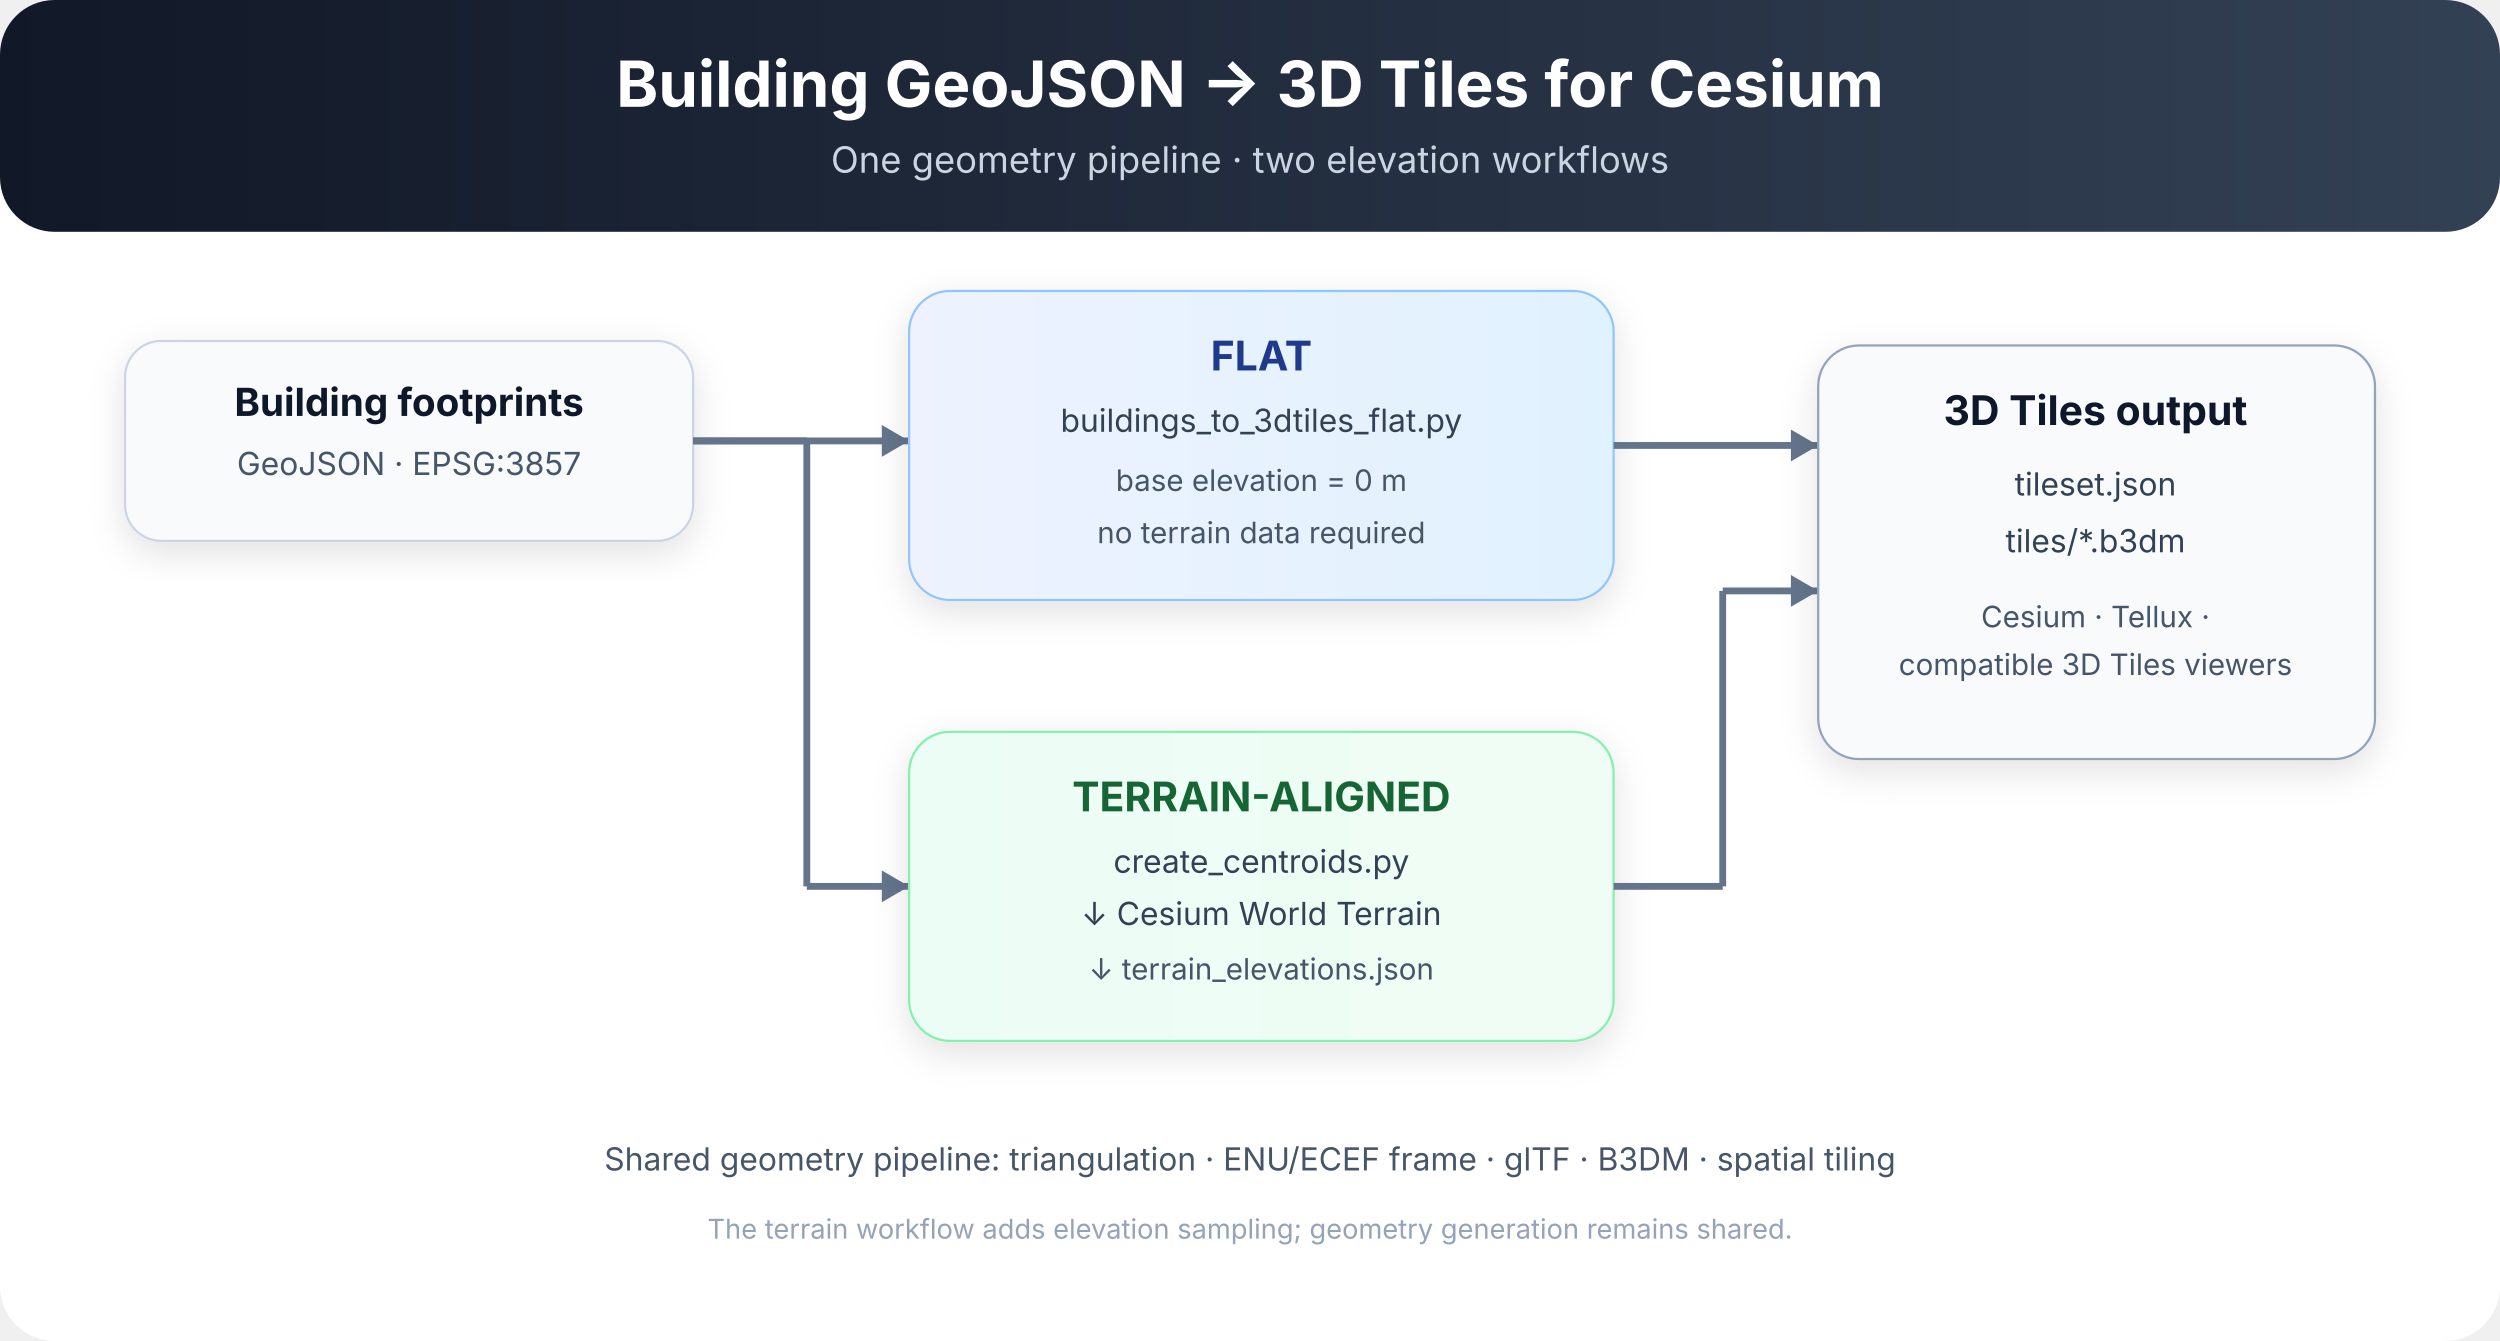
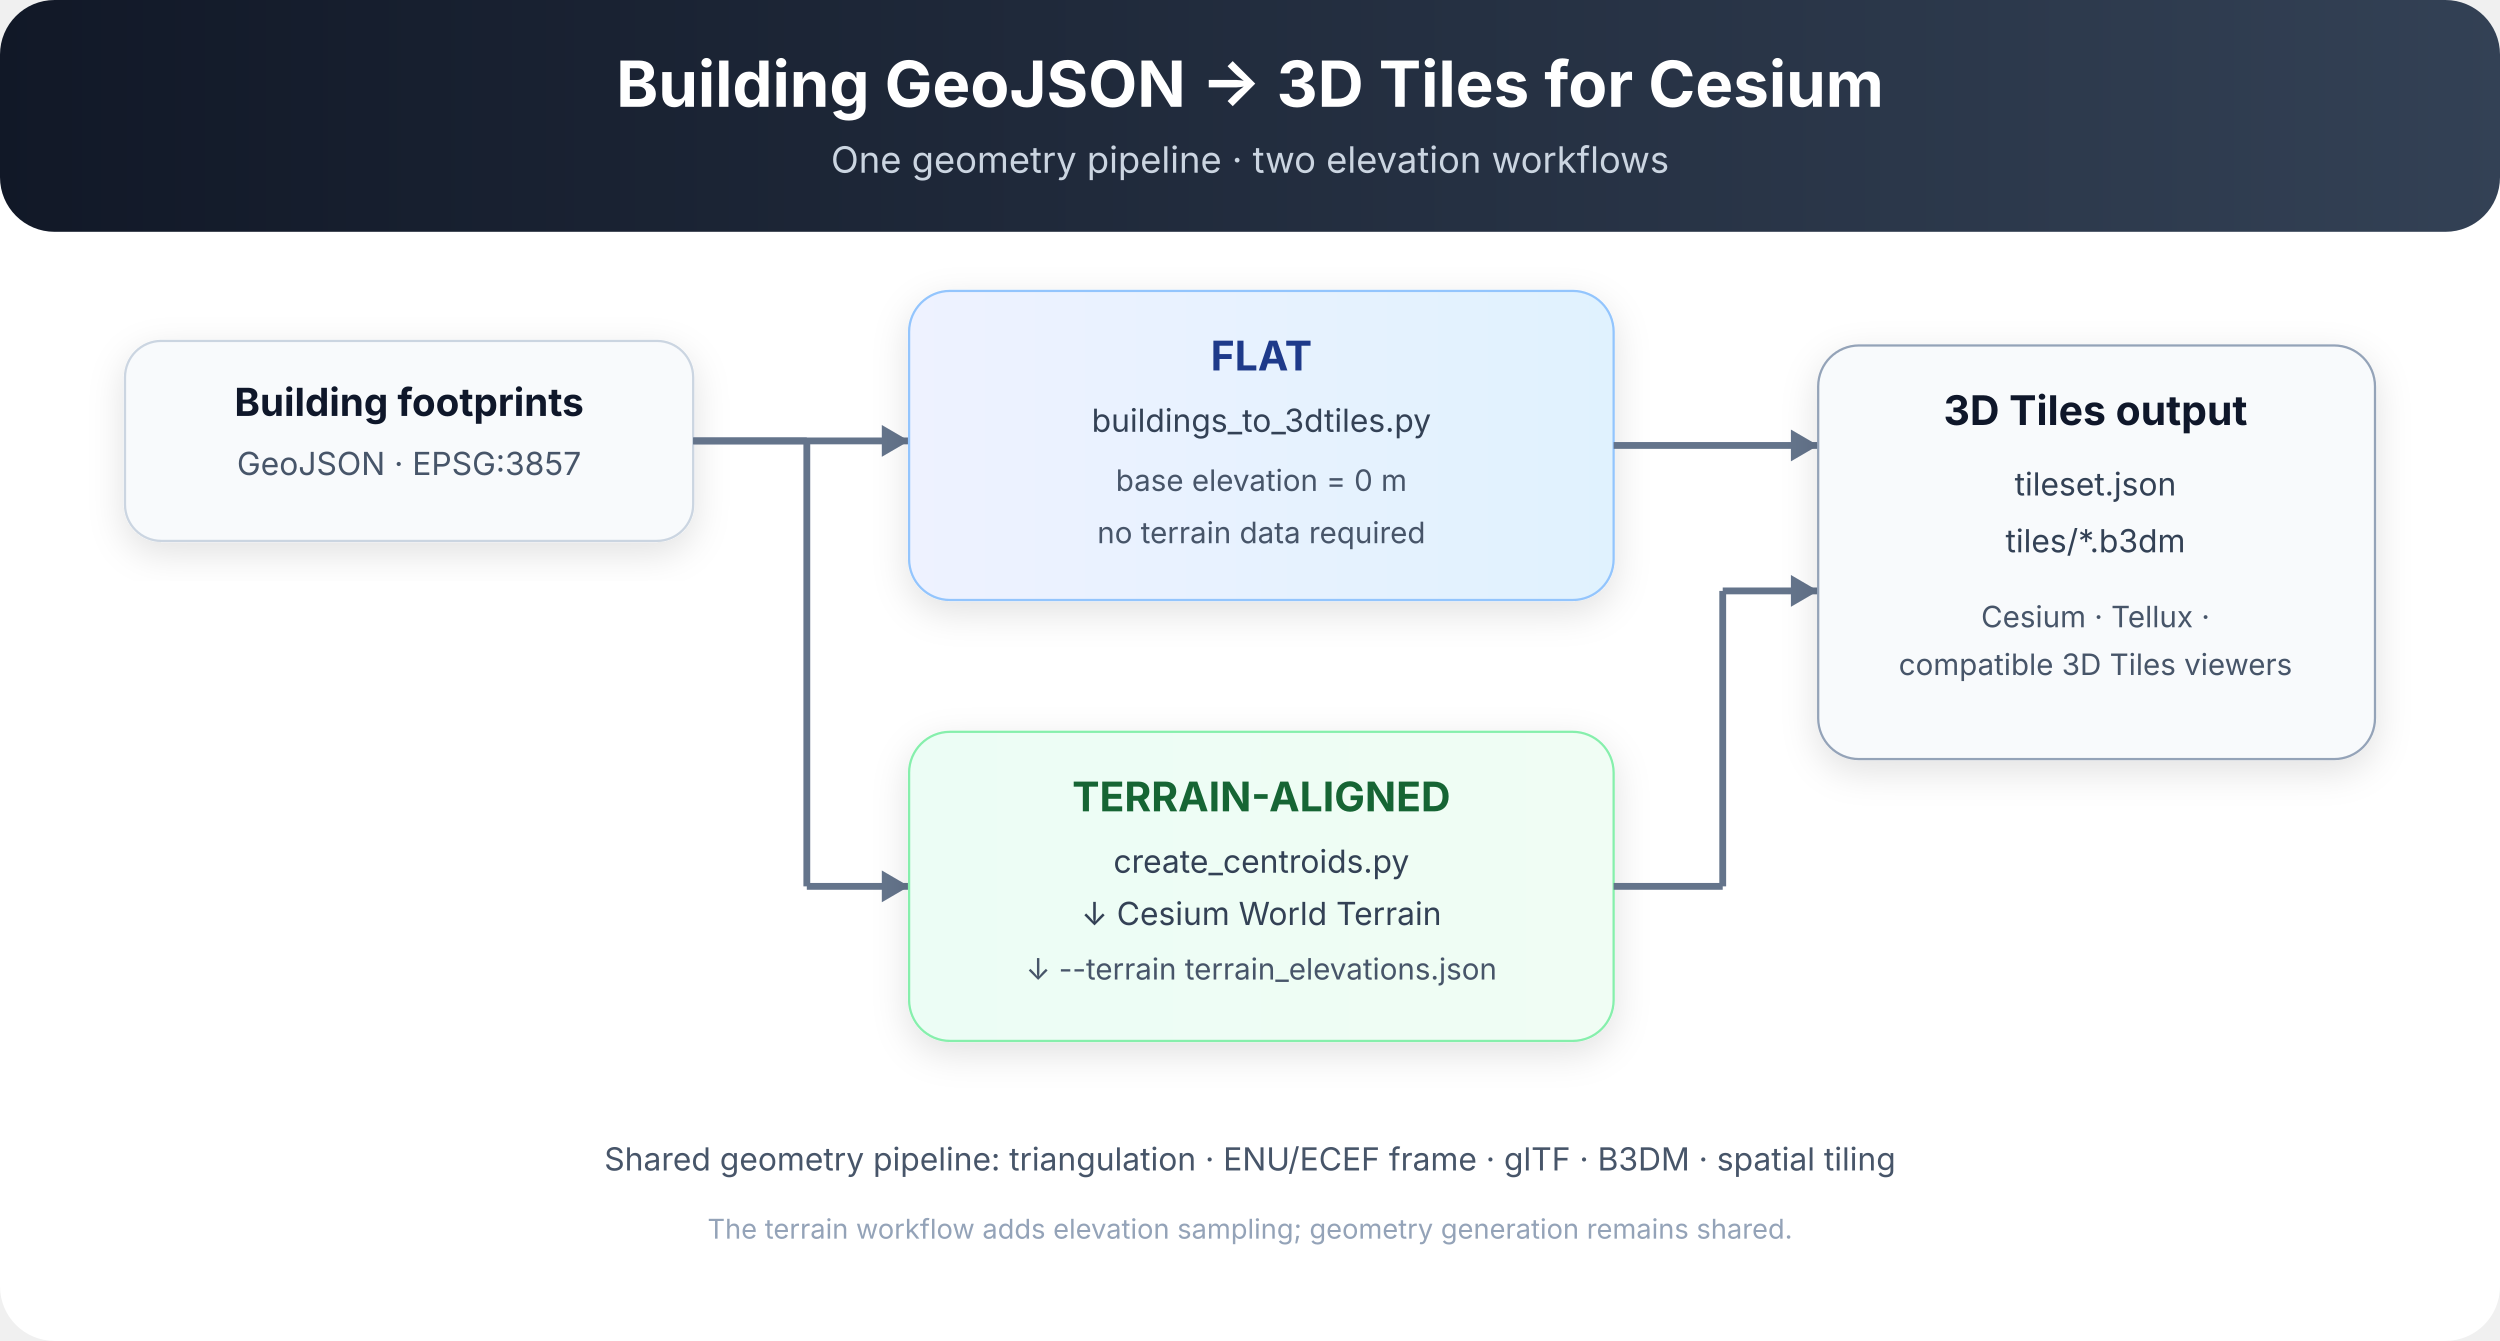
<svg xmlns="http://www.w3.org/2000/svg" width="1100" height="590" viewBox="0 0 1100 590">
  <defs>
    <linearGradient id="header" x1="0" x2="1">
      <stop offset="0%" stop-color="#111827" />
      <stop offset="100%" stop-color="#334155" />
    </linearGradient>
    <linearGradient id="flat" x1="0" x2="1">
      <stop offset="0%" stop-color="#eef2ff" />
      <stop offset="100%" stop-color="#e0f2fe" />
    </linearGradient>
    <linearGradient id="terrain" x1="0" x2="1">
      <stop offset="0%" stop-color="#ecfdf5" />
      <stop offset="100%" stop-color="#f0fdf4" />
    </linearGradient>
    <filter id="shadow" x="-20%" y="-20%" width="140%" height="140%">
      <feDropShadow dx="0" dy="5" stdDeviation="8" flood-opacity="0.12" />
    </filter>
  </defs>
  <rect x="0" y="0" width="1100" height="590" rx="24" fill="#ffffff" />
  <rect x="0" y="0" width="1100" height="102" rx="24" fill="url(#header)" />
  <text x="550" y="47" text-anchor="middle" fill="#ffffff" font-family="Inter,Segoe UI,Arial,sans-serif" font-size="28" font-weight="700">
    Building GeoJSON → 3D Tiles for Cesium
  </text>
  <text x="550" y="76" text-anchor="middle" fill="#cbd5e1" font-family="Inter,Segoe UI,Arial,sans-serif" font-size="16">
    One geometry pipeline · two elevation workflows
  </text>
  <g filter="url(#shadow)">
    <rect x="55" y="150" width="250" height="88" rx="16" fill="#f8fafc" stroke="#cbd5e1" />
  </g>
  <text x="180" y="183" text-anchor="middle" fill="#0f172a" font-family="Inter,Segoe UI,Arial,sans-serif" font-size="17" font-weight="700">
    Building footprints
  </text>
  <text x="180" y="209" text-anchor="middle" fill="#475569" font-family="Inter,Segoe UI,Arial,sans-serif" font-size="14">
    GeoJSON · EPSG:3857
  </text>
  <line x1="305" y1="194" x2="400" y2="194" stroke="#64748b" stroke-width="3" />
  <polygon points="400,194 388,187 388,201" fill="#64748b" />
  <g filter="url(#shadow)">
    <rect x="400" y="128" width="310" height="136" rx="18" fill="url(#flat)" stroke="#93c5fd" />
  </g>
  <text x="555" y="163" text-anchor="middle" fill="#1e3a8a" font-family="Inter,Segoe UI,Arial,sans-serif" font-size="18" font-weight="700">
    FLAT
  </text>
  <text x="555" y="190" text-anchor="middle" fill="#334155" font-family="Inter,Segoe UI,Arial,sans-serif" font-size="14">
-     buildings_to_3dtiles_flat.py
+     buildings_to_3dtiles.py
  </text>
  <text x="555" y="216" text-anchor="middle" fill="#475569" font-family="Inter,Segoe UI,Arial,sans-serif" font-size="13">
    base elevation = 0 m
  </text>
  <text x="555" y="239" text-anchor="middle" fill="#475569" font-family="Inter,Segoe UI,Arial,sans-serif" font-size="13">
    no terrain data required
  </text>
  <line x1="305" y1="194" x2="355" y2="194" stroke="#64748b" stroke-width="3" />
  <line x1="355" y1="194" x2="355" y2="390" stroke="#64748b" stroke-width="3" />
  <line x1="355" y1="390" x2="400" y2="390" stroke="#64748b" stroke-width="3" />
  <polygon points="400,390 388,383 388,397" fill="#64748b" />
  <g filter="url(#shadow)">
    <rect x="400" y="322" width="310" height="136" rx="18" fill="url(#terrain)" stroke="#86efac" />
  </g>
  <text x="555" y="357" text-anchor="middle" fill="#166534" font-family="Inter,Segoe UI,Arial,sans-serif" font-size="18" font-weight="700">
    TERRAIN-ALIGNED
  </text>
  <text x="555" y="384" text-anchor="middle" fill="#334155" font-family="Inter,Segoe UI,Arial,sans-serif" font-size="14">
    create_centroids.py
  </text>
  <text x="555" y="407" text-anchor="middle" fill="#334155" font-family="Inter,Segoe UI,Arial,sans-serif" font-size="14">
    ↓ Cesium World Terrain
  </text>
  <text x="555" y="431" text-anchor="middle" fill="#475569" font-family="Inter,Segoe UI,Arial,sans-serif" font-size="13">
-     ↓ terrain_elevations.json
+     ↓ --terrain terrain_elevations.json
  </text>
  <line x1="710" y1="196" x2="800" y2="196" stroke="#64748b" stroke-width="3" />
  <polygon points="800,196 788,189 788,203" fill="#64748b" />
  <line x1="710" y1="390" x2="758" y2="390" stroke="#64748b" stroke-width="3" />
  <line x1="758" y1="390" x2="758" y2="260" stroke="#64748b" stroke-width="3" />
  <line x1="758" y1="260" x2="800" y2="260" stroke="#64748b" stroke-width="3" />
  <polygon points="800,260 788,253 788,267" fill="#64748b" />
  <g filter="url(#shadow)">
    <rect x="800" y="152" width="245" height="182" rx="18" fill="#f8fafc" stroke="#94a3b8" />
  </g>
  <text x="922" y="187" text-anchor="middle" fill="#0f172a" font-family="Inter,Segoe UI,Arial,sans-serif" font-size="18" font-weight="700">
    3D Tiles output
  </text>
  <text x="922" y="218" text-anchor="middle" fill="#334155" font-family="Inter,Segoe UI,Arial,sans-serif" font-size="14">
    tileset.json
  </text>
  <text x="922" y="243" text-anchor="middle" fill="#334155" font-family="Inter,Segoe UI,Arial,sans-serif" font-size="14">
    tiles/*.b3dm
  </text>
  <text x="922" y="276" text-anchor="middle" fill="#475569" font-family="Inter,Segoe UI,Arial,sans-serif" font-size="13">
    Cesium · Tellux ·
  </text>
  <text x="922" y="297" text-anchor="middle" fill="#475569" font-family="Inter,Segoe UI,Arial,sans-serif" font-size="13">
    compatible 3D Tiles viewers
  </text>
  <text x="550" y="515" text-anchor="middle" fill="#475569" font-family="Inter,Segoe UI,Arial,sans-serif" font-size="14">
    Shared geometry pipeline: triangulation · ENU/ECEF frame · glTF · B3DM · spatial tiling
  </text>
  <text x="550" y="545" text-anchor="middle" fill="#94a3b8" font-family="Inter,Segoe UI,Arial,sans-serif" font-size="12">
    The terrain workflow adds elevation sampling; geometry generation remains shared.
  </text>
</svg>
